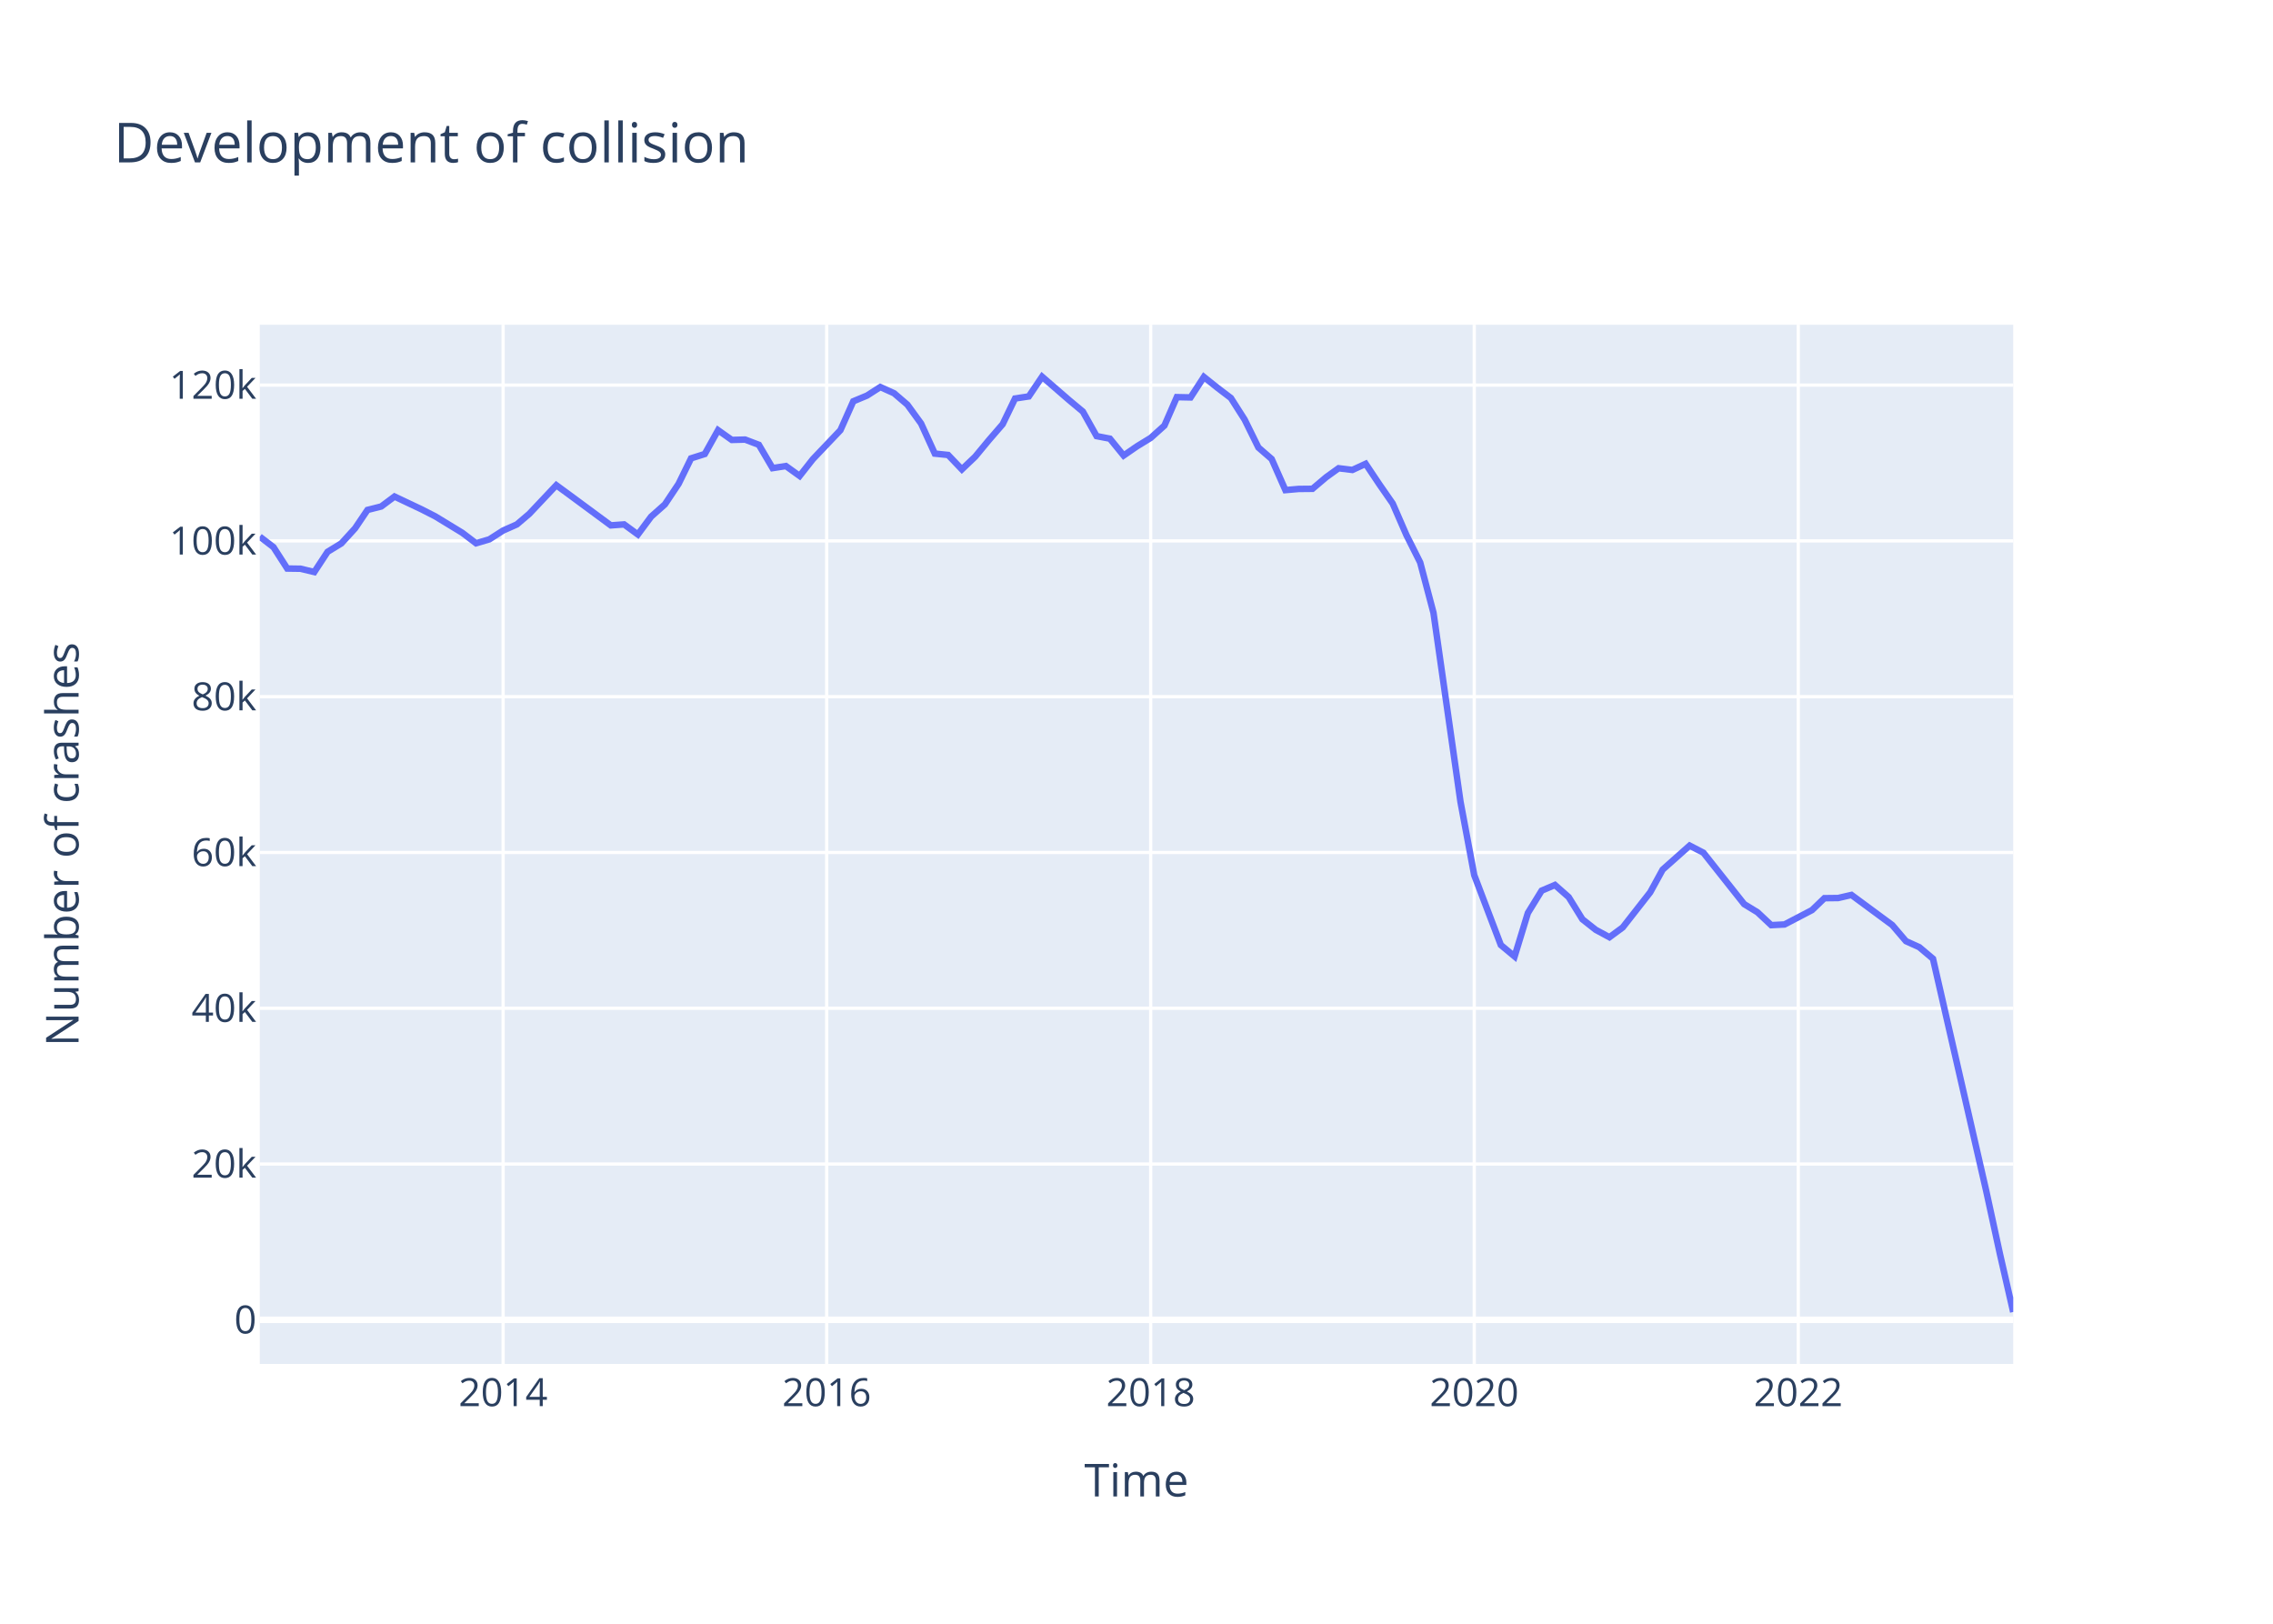
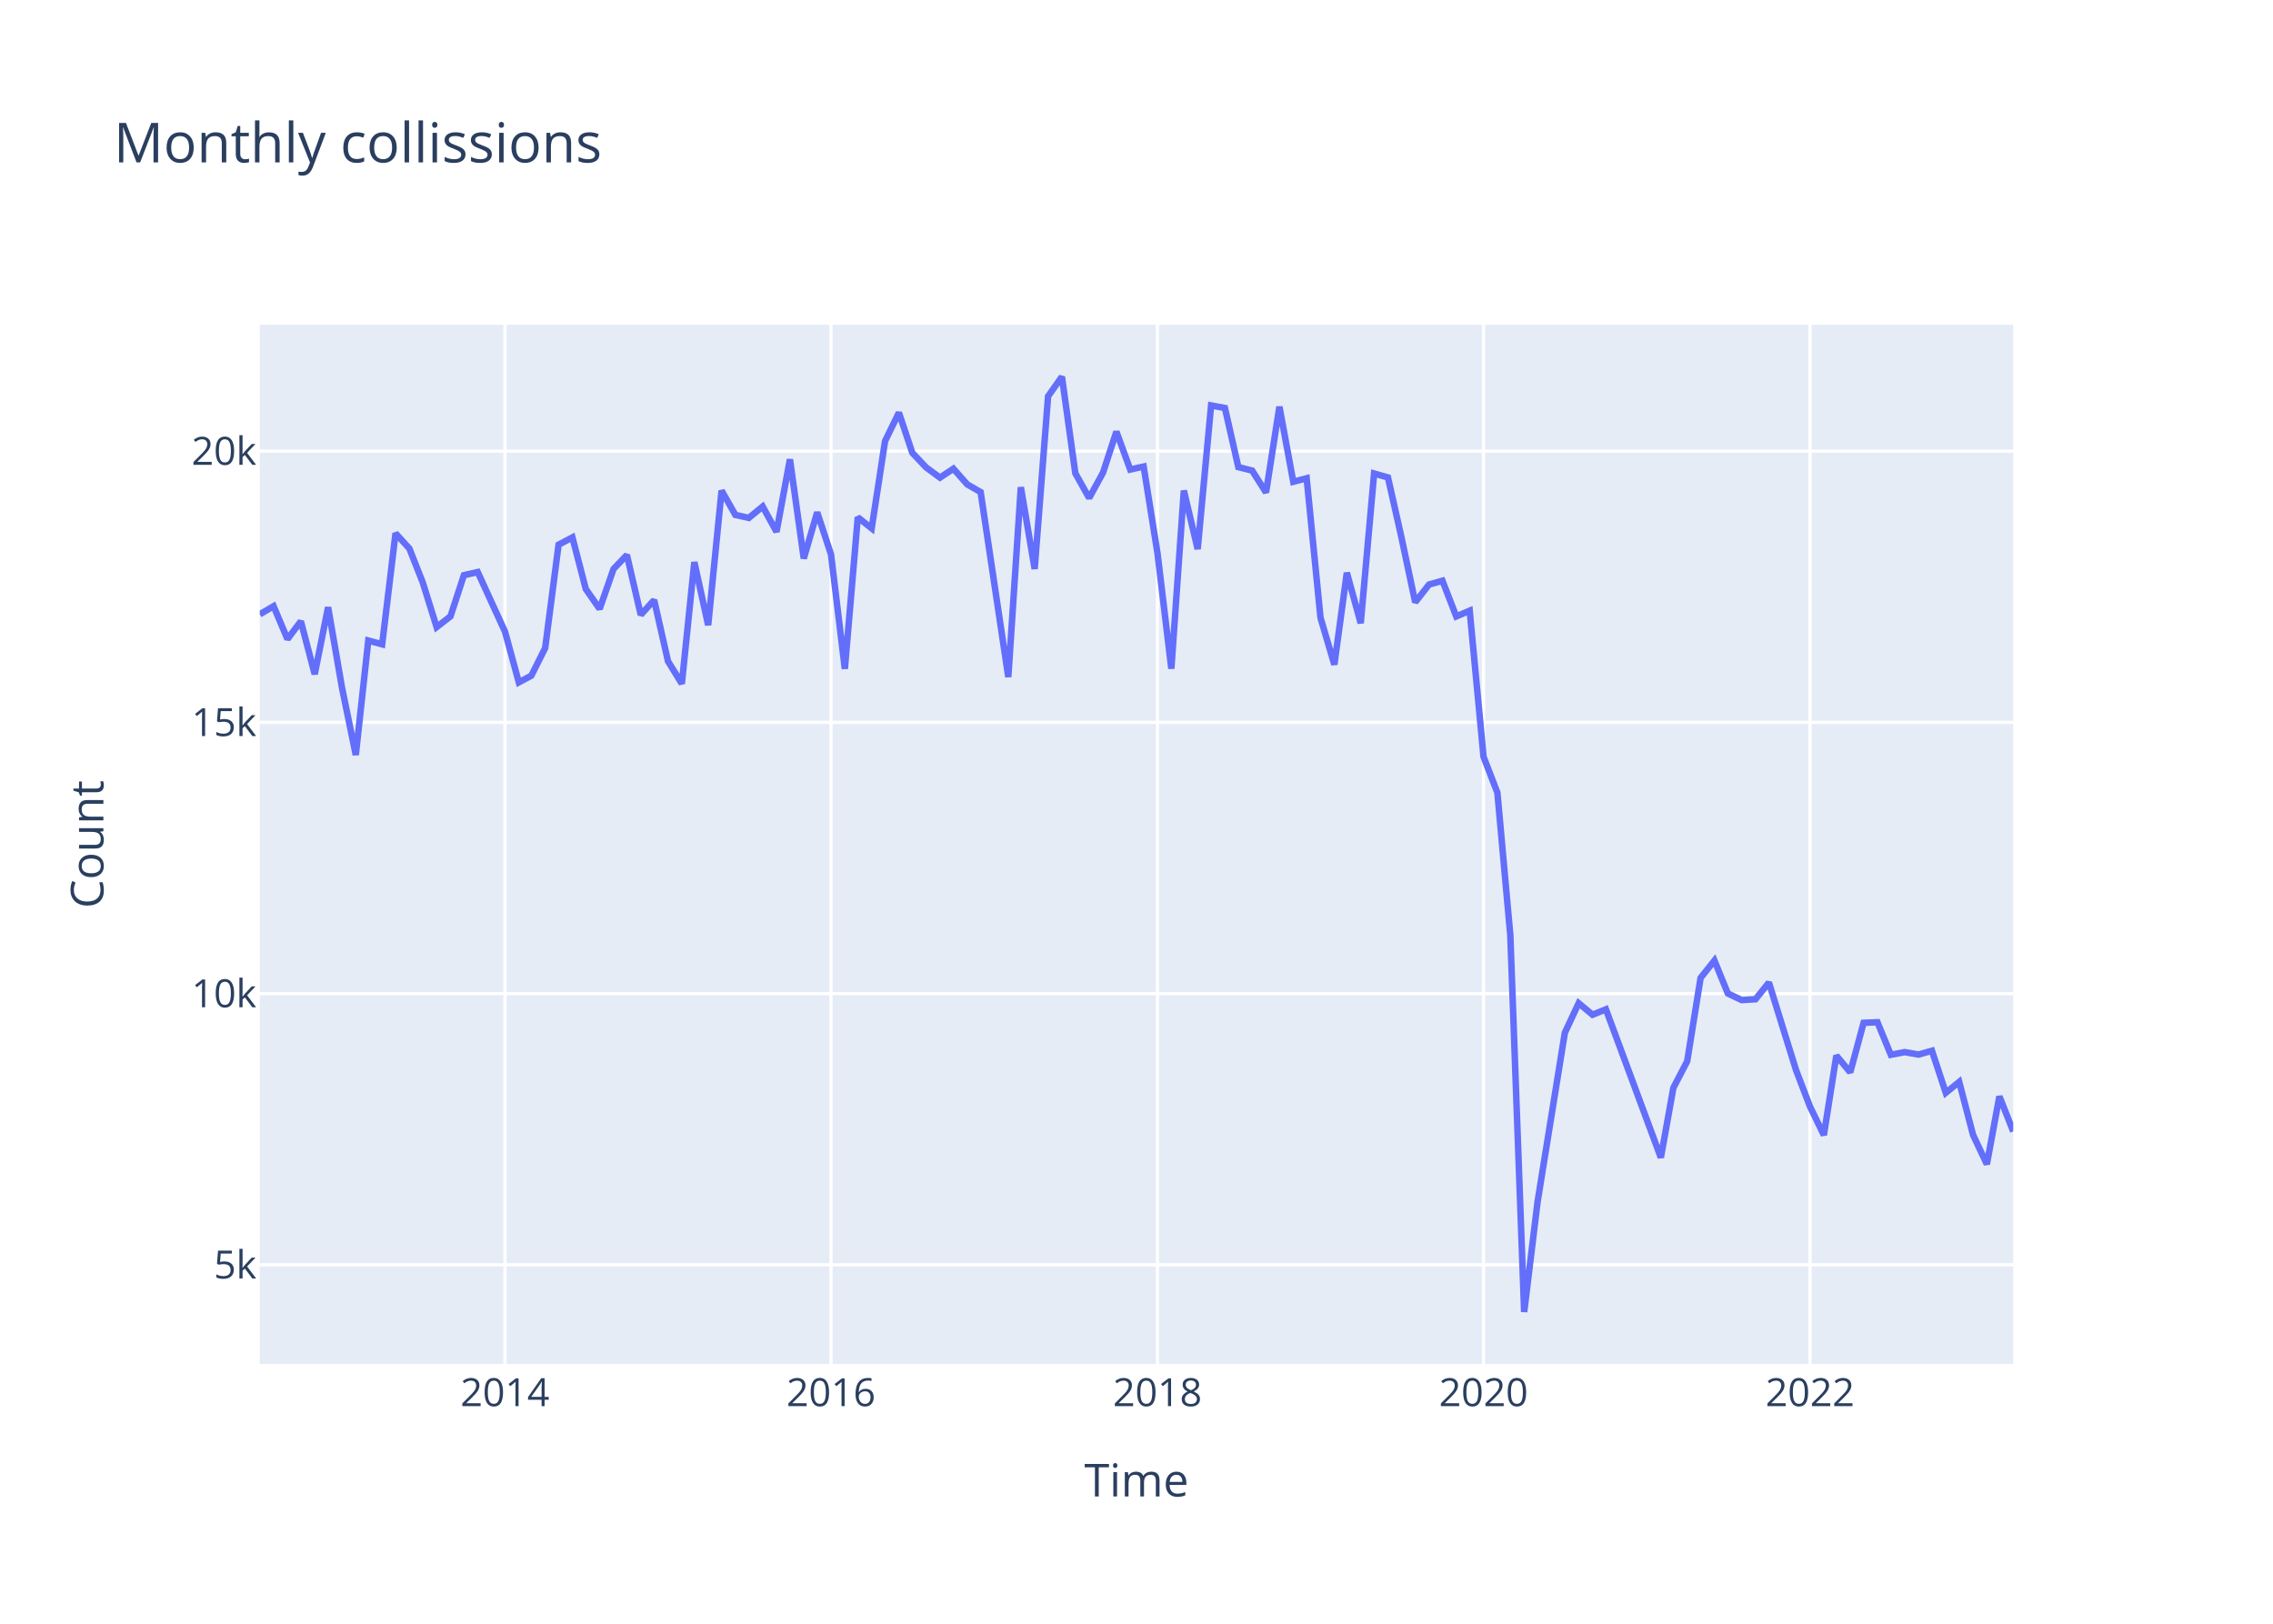
<svg xmlns="http://www.w3.org/2000/svg" class="main-svg" width="700" height="500" style="" viewBox="0 0 700 500">
  <rect x="0" y="0" width="700" height="500" style="fill: rgb(255, 255, 255); fill-opacity: 1;" />
-   <defs id="defs-eb1551">
+   <defs id="defs-532484">
    <g class="clips">
-       <clipPath id="clipeb1551xyplot" class="plotclip">
+       <clipPath id="clip532484xyplot" class="plotclip">
        <rect width="540" height="320" />
      </clipPath>
-       <clipPath class="axesclip" id="clipeb1551x">
+       <clipPath class="axesclip" id="clip532484x">
        <rect x="80" y="0" width="540" height="500" />
      </clipPath>
-       <clipPath class="axesclip" id="clipeb1551y">
+       <clipPath class="axesclip" id="clip532484y">
        <rect x="0" y="100" width="700" height="320" />
      </clipPath>
-       <clipPath class="axesclip" id="clipeb1551xy">
+       <clipPath class="axesclip" id="clip532484xy">
        <rect x="80" y="100" width="540" height="320" />
      </clipPath>
    </g>
    <g class="gradients" />
    <g class="patterns" />
  </defs>
  <g class="bglayer">
    <rect class="bg" x="80" y="100" width="540" height="320" style="fill: rgb(229, 236, 246); fill-opacity: 1; stroke-width: 0;" />
  </g>
  <g class="layer-below">
    <g class="imagelayer" />
    <g class="shapelayer" />
  </g>
  <g class="cartesianlayer">
    <g class="subplot xy">
      <g class="layer-subplot">
        <g class="shapelayer" />
        <g class="imagelayer" />
      </g>
      <g class="minor-gridlayer">
        <g class="x" />
        <g class="y" />
      </g>
      <g class="gridlayer">
        <g class="x">
-           <path class="xgrid crisp" transform="translate(154.94,0)" d="M0,100v320" style="stroke: rgb(255, 255, 255); stroke-opacity: 1; stroke-width: 1px;" />
-           <path class="xgrid crisp" transform="translate(254.59,0)" d="M0,100v320" style="stroke: rgb(255, 255, 255); stroke-opacity: 1; stroke-width: 1px;" />
-           <path class="xgrid crisp" transform="translate(354.37,0)" d="M0,100v320" style="stroke: rgb(255, 255, 255); stroke-opacity: 1; stroke-width: 1px;" />
-           <path class="xgrid crisp" transform="translate(454.01,0)" d="M0,100v320" style="stroke: rgb(255, 255, 255); stroke-opacity: 1; stroke-width: 1px;" />
-           <path class="xgrid crisp" transform="translate(553.8,0)" d="M0,100v320" style="stroke: rgb(255, 255, 255); stroke-opacity: 1; stroke-width: 1px;" />
+           <path class="xgrid crisp" transform="translate(155.51,0)" d="M0,100v320" style="stroke: rgb(255, 255, 255); stroke-opacity: 1; stroke-width: 1px;" />
+           <path class="xgrid crisp" transform="translate(255.92,0)" d="M0,100v320" style="stroke: rgb(255, 255, 255); stroke-opacity: 1; stroke-width: 1px;" />
+           <path class="xgrid crisp" transform="translate(356.46,0)" d="M0,100v320" style="stroke: rgb(255, 255, 255); stroke-opacity: 1; stroke-width: 1px;" />
+           <path class="xgrid crisp" transform="translate(456.87,0)" d="M0,100v320" style="stroke: rgb(255, 255, 255); stroke-opacity: 1; stroke-width: 1px;" />
+           <path class="xgrid crisp" transform="translate(557.42,0)" d="M0,100v320" style="stroke: rgb(255, 255, 255); stroke-opacity: 1; stroke-width: 1px;" />
        </g>
        <g class="y">
-           <path class="ygrid crisp" transform="translate(0,358.44)" d="M80,0h540" style="stroke: rgb(255, 255, 255); stroke-opacity: 1; stroke-width: 1px;" />
-           <path class="ygrid crisp" transform="translate(0,310.47)" d="M80,0h540" style="stroke: rgb(255, 255, 255); stroke-opacity: 1; stroke-width: 1px;" />
-           <path class="ygrid crisp" transform="translate(0,262.5)" d="M80,0h540" style="stroke: rgb(255, 255, 255); stroke-opacity: 1; stroke-width: 1px;" />
-           <path class="ygrid crisp" transform="translate(0,214.53)" d="M80,0h540" style="stroke: rgb(255, 255, 255); stroke-opacity: 1; stroke-width: 1px;" />
-           <path class="ygrid crisp" transform="translate(0,166.56)" d="M80,0h540" style="stroke: rgb(255, 255, 255); stroke-opacity: 1; stroke-width: 1px;" />
-           <path class="ygrid crisp" transform="translate(0,118.59)" d="M80,0h540" style="stroke: rgb(255, 255, 255); stroke-opacity: 1; stroke-width: 1px;" />
+           <path class="ygrid crisp" transform="translate(0,389.47)" d="M80,0h540" style="stroke: rgb(255, 255, 255); stroke-opacity: 1; stroke-width: 1px;" />
+           <path class="ygrid crisp" transform="translate(0,305.96)" d="M80,0h540" style="stroke: rgb(255, 255, 255); stroke-opacity: 1; stroke-width: 1px;" />
+           <path class="ygrid crisp" transform="translate(0,222.44)" d="M80,0h540" style="stroke: rgb(255, 255, 255); stroke-opacity: 1; stroke-width: 1px;" />
+           <path class="ygrid crisp" transform="translate(0,138.93)" d="M80,0h540" style="stroke: rgb(255, 255, 255); stroke-opacity: 1; stroke-width: 1px;" />
        </g>
      </g>
-       <g class="zerolinelayer">
-         <path class="yzl zl crisp" transform="translate(0,406.41)" d="M80,0h540" style="stroke: rgb(255, 255, 255); stroke-opacity: 1; stroke-width: 2px;" />
-       </g>
+       <g class="zerolinelayer" />
      <path class="xlines-below" />
      <path class="ylines-below" />
      <g class="overlines-below" />
      <g class="xaxislayer-below" />
      <g class="yaxislayer-below" />
      <g class="overaxes-below" />
-       <g class="plot" transform="translate(80,100)" clip-path="url(#clipeb1551xyplot)">
+       <g class="plot" transform="translate(80,100)" clip-path="url(#clip532484xyplot)">
        <g class="scatterlayer mlayer">
-           <g class="trace scatter trace50a5f5" style="stroke-miterlimit: 2; opacity: 1;">
+           <g class="trace scatter traced714ff" style="stroke-miterlimit: 2; opacity: 1;">
            <g class="fills" />
            <g class="errorbars" />
            <g class="lines">
-               <path class="js-line" d="M0,65.25L4.23,68.49L8.46,75.07L12.56,75.13L16.79,76.15L20.88,69.92L25.12,67.33L29.35,62.69L33.17,57.03L37.4,55.96L41.5,52.9L49.82,56.84L54.05,59L62.38,64.07L66.61,67.29L70.71,66.08L74.94,63.37L79.17,61.49L82.99,58.24L91.32,49.41L95.55,52.51L108.11,61.78L112.2,61.48L116.44,64.58L120.53,59.08L124.76,55.32L128.99,48.98L132.82,41.14L137.05,39.8L141.14,32.47L145.37,35.47L149.47,35.36L153.7,36.97L157.93,44.15L162.03,43.51L166.26,46.56L170.35,41.37L178.82,32.47L182.78,23.57L187.01,21.81L191.1,19.18L195.33,21.09L199.43,24.6L203.66,30.41L207.89,39.68L211.99,40.1L216.22,44.53L220.31,40.64L224.54,35.53L228.78,30.63L232.6,22.71L236.83,22.07L240.93,16L249.25,23.21L253.48,26.74L257.71,34.29L261.81,35.08L266.04,40.27L270.14,37.44L274.37,34.85L278.6,31.05L282.42,22.29L286.65,22.38L290.75,16.08L294.98,19.45L299.07,22.56L303.31,29.22L307.54,37.8L311.63,41.35L315.86,50.92L319.96,50.56L324.19,50.52L328.42,46.94L332.24,44.19L336.48,44.71L340.57,42.83L344.8,49.15L348.9,55.05L353.13,64.77L357.36,73.19L361.46,88.7L369.78,146.91L374.01,169.49L382.2,191L386.44,194.52L390.53,181.14L394.76,174.27L398.86,172.51L403.09,176.24L407.32,183.07L411.42,186.31L415.65,188.6L419.74,185.58L428.21,174.76L432.03,167.79L440.35,160.39L444.59,162.58L457.14,178.41L461.24,180.91L465.47,184.88L469.57,184.67L478.03,180.25L481.85,176.58L486.08,176.53L490.18,175.58L502.74,184.85L506.97,189.81L511.06,191.66L515.29,195.23L531.67,266.67L535.9,286.11L540,304" style="vector-effect: non-scaling-stroke; fill: none; stroke: rgb(99, 110, 250); stroke-opacity: 1; stroke-width: 2px; opacity: 1;" />
+               <path class="js-line" d="M0,89.17L4.26,86.67L8.53,96.81L12.65,91.31L16.92,107.6L21.04,86.99L25.31,111.7L29.57,132.48L33.42,97.24L37.69,98.41L41.81,64.22L46.08,68.93L50.2,79.39L54.47,93.1L58.73,89.79L62.86,77.13L67.12,76.16L75.51,94.48L79.78,110.12L83.63,108.06L87.89,99.55L92.02,67.73L96.28,65.49L100.41,81.39L104.67,87.49L108.94,75.21L113.06,70.9L117.33,89.32L121.45,84.78L125.72,103.62L129.98,110.54L133.83,73.09L138.09,92.5L142.22,51.08L146.48,58.56L150.61,59.48L154.88,55.97L159.14,63.75L163.27,41.45L167.53,71.97L171.66,57.76L175.92,70.72L180.18,105.96L184.17,59.29L188.44,62.7L192.56,35.84L196.83,27.06L200.95,39.43L205.22,43.94L209.48,47.08L213.61,44.33L217.87,49.15L222,51.53L230.52,108.48L234.38,50.02L238.64,75.19L242.77,22.03L247.03,16L251.16,45.73L255.42,53.35L259.68,45.55L263.81,32.92L268.07,44.59L272.2,43.66L276.46,70.3L280.73,105.91L284.58,51.06L288.84,69.08L292.97,24.85L297.23,25.64L301.36,43.83L305.62,44.91L309.89,51.66L314.01,25.24L318.28,48.35L322.4,47.27L326.67,90.23L330.93,104.66L334.78,76.36L339.05,91.9L343.17,45.81L347.44,47.02L351.56,65.31L355.83,85.45L360.09,80L364.22,78.83L368.48,89.82L372.61,88.05L376.87,133.03L381.14,144.09L385.12,187.97L389.39,304L393.52,270.03L401.91,218.03L406.17,208.91L410.43,212.47L414.56,210.8L431.48,256.46L435.33,234.99L439.59,226.8L443.72,201.13L447.98,195.78L452.11,205.92L456.37,207.96L460.64,207.69L464.76,202.55L469.03,216.38L473.15,229.62L477.42,240.78L481.68,249.53L485.53,225.06L489.8,230.19L493.92,214.96L498.19,214.78L502.31,224.8L506.58,223.98L510.84,224.73L514.97,223.56L519.23,236.51L523.36,233.15L527.62,249.45L531.88,258.5L535.74,237.61L540,248.41" style="vector-effect: non-scaling-stroke; fill: none; stroke: rgb(99, 110, 250); stroke-opacity: 1; stroke-width: 2px; opacity: 1;" />
            </g>
            <g class="points" />
            <g class="text" />
          </g>
        </g>
      </g>
      <g class="overplot" />
      <path class="xlines-above crisp" d="M0,0" style="fill: none;" />
      <path class="ylines-above crisp" d="M0,0" style="fill: none;" />
      <g class="overlines-above" />
      <g class="xaxislayer-above">
        <g class="xtick">
-           <text text-anchor="middle" x="0" y="433" transform="translate(154.94,0)" style="font-family: 'Open Sans', verdana, arial, sans-serif; font-size: 12px; fill: rgb(42, 63, 95); fill-opacity: 1; white-space: pre; opacity: 1;">2014</text>
+           <text text-anchor="middle" x="0" y="433" transform="translate(155.51,0)" style="font-family: 'Open Sans', verdana, arial, sans-serif; font-size: 12px; fill: rgb(42, 63, 95); fill-opacity: 1; white-space: pre; opacity: 1;">2014</text>
        </g>
        <g class="xtick">
-           <text text-anchor="middle" x="0" y="433" style="font-family: 'Open Sans', verdana, arial, sans-serif; font-size: 12px; fill: rgb(42, 63, 95); fill-opacity: 1; white-space: pre; opacity: 1;" transform="translate(254.59,0)">2016</text>
+           <text text-anchor="middle" x="0" y="433" style="font-family: 'Open Sans', verdana, arial, sans-serif; font-size: 12px; fill: rgb(42, 63, 95); fill-opacity: 1; white-space: pre; opacity: 1;" transform="translate(255.92,0)">2016</text>
        </g>
        <g class="xtick">
-           <text text-anchor="middle" x="0" y="433" style="font-family: 'Open Sans', verdana, arial, sans-serif; font-size: 12px; fill: rgb(42, 63, 95); fill-opacity: 1; white-space: pre; opacity: 1;" transform="translate(354.37,0)">2018</text>
+           <text text-anchor="middle" x="0" y="433" style="font-family: 'Open Sans', verdana, arial, sans-serif; font-size: 12px; fill: rgb(42, 63, 95); fill-opacity: 1; white-space: pre; opacity: 1;" transform="translate(356.46,0)">2018</text>
        </g>
        <g class="xtick">
-           <text text-anchor="middle" x="0" y="433" style="font-family: 'Open Sans', verdana, arial, sans-serif; font-size: 12px; fill: rgb(42, 63, 95); fill-opacity: 1; white-space: pre; opacity: 1;" transform="translate(454.01,0)">2020</text>
+           <text text-anchor="middle" x="0" y="433" style="font-family: 'Open Sans', verdana, arial, sans-serif; font-size: 12px; fill: rgb(42, 63, 95); fill-opacity: 1; white-space: pre; opacity: 1;" transform="translate(456.87,0)">2020</text>
        </g>
        <g class="xtick">
-           <text text-anchor="middle" x="0" y="433" style="font-family: 'Open Sans', verdana, arial, sans-serif; font-size: 12px; fill: rgb(42, 63, 95); fill-opacity: 1; white-space: pre; opacity: 1;" transform="translate(553.8,0)">2022</text>
+           <text text-anchor="middle" x="0" y="433" style="font-family: 'Open Sans', verdana, arial, sans-serif; font-size: 12px; fill: rgb(42, 63, 95); fill-opacity: 1; white-space: pre; opacity: 1;" transform="translate(557.42,0)">2022</text>
        </g>
      </g>
      <g class="yaxislayer-above">
        <g class="ytick">
-           <text text-anchor="end" x="79" y="4.2" transform="translate(0,406.41)" style="font-family: 'Open Sans', verdana, arial, sans-serif; font-size: 12px; fill: rgb(42, 63, 95); fill-opacity: 1; white-space: pre; opacity: 1;">0</text>
+           <text text-anchor="end" x="79" y="4.2" transform="translate(0,389.47)" style="font-family: 'Open Sans', verdana, arial, sans-serif; font-size: 12px; fill: rgb(42, 63, 95); fill-opacity: 1; white-space: pre; opacity: 1;">5k</text>
        </g>
        <g class="ytick">
-           <text text-anchor="end" x="79" y="4.2" style="font-family: 'Open Sans', verdana, arial, sans-serif; font-size: 12px; fill: rgb(42, 63, 95); fill-opacity: 1; white-space: pre; opacity: 1;" transform="translate(0,358.44)">20k</text>
+           <text text-anchor="end" x="79" y="4.2" style="font-family: 'Open Sans', verdana, arial, sans-serif; font-size: 12px; fill: rgb(42, 63, 95); fill-opacity: 1; white-space: pre; opacity: 1;" transform="translate(0,305.96)">10k</text>
        </g>
        <g class="ytick">
-           <text text-anchor="end" x="79" y="4.2" style="font-family: 'Open Sans', verdana, arial, sans-serif; font-size: 12px; fill: rgb(42, 63, 95); fill-opacity: 1; white-space: pre; opacity: 1;" transform="translate(0,310.47)">40k</text>
+           <text text-anchor="end" x="79" y="4.2" style="font-family: 'Open Sans', verdana, arial, sans-serif; font-size: 12px; fill: rgb(42, 63, 95); fill-opacity: 1; white-space: pre; opacity: 1;" transform="translate(0,222.44)">15k</text>
        </g>
        <g class="ytick">
-           <text text-anchor="end" x="79" y="4.2" style="font-family: 'Open Sans', verdana, arial, sans-serif; font-size: 12px; fill: rgb(42, 63, 95); fill-opacity: 1; white-space: pre; opacity: 1;" transform="translate(0,262.5)">60k</text>
-         </g>
-         <g class="ytick">
-           <text text-anchor="end" x="79" y="4.2" style="font-family: 'Open Sans', verdana, arial, sans-serif; font-size: 12px; fill: rgb(42, 63, 95); fill-opacity: 1; white-space: pre; opacity: 1;" transform="translate(0,214.53)">80k</text>
-         </g>
-         <g class="ytick">
-           <text text-anchor="end" x="79" y="4.2" style="font-family: 'Open Sans', verdana, arial, sans-serif; font-size: 12px; fill: rgb(42, 63, 95); fill-opacity: 1; white-space: pre; opacity: 1;" transform="translate(0,166.56)">100k</text>
-         </g>
-         <g class="ytick">
-           <text text-anchor="end" x="79" y="4.2" style="font-family: 'Open Sans', verdana, arial, sans-serif; font-size: 12px; fill: rgb(42, 63, 95); fill-opacity: 1; white-space: pre; opacity: 1;" transform="translate(0,118.59)">120k</text>
+           <text text-anchor="end" x="79" y="4.2" style="font-family: 'Open Sans', verdana, arial, sans-serif; font-size: 12px; fill: rgb(42, 63, 95); fill-opacity: 1; white-space: pre; opacity: 1;" transform="translate(0,138.93)">20k</text>
        </g>
      </g>
      <g class="overaxes-above" />
    </g>
  </g>
  <g class="polarlayer" />
  <g class="smithlayer" />
  <g class="ternarylayer" />
  <g class="geolayer" />
  <g class="funnelarealayer" />
  <g class="pielayer" />
  <g class="iciclelayer" />
  <g class="treemaplayer" />
  <g class="sunburstlayer" />
  <g class="glimages" />
-   <defs id="topdefs-eb1551">
+   <defs id="topdefs-532484">
    <g class="clips" />
  </defs>
  <g class="layer-above">
    <g class="imagelayer" />
    <g class="shapelayer" />
  </g>
  <g class="infolayer">
    <g class="g-gtitle">
-       <text class="gtitle" x="35" y="50" text-anchor="start" dy="0em" style="font-family: 'Open Sans', verdana, arial, sans-serif; font-size: 17px; fill: rgb(42, 63, 95); opacity: 1; font-weight: normal; white-space: pre;">Development of collision</text>
+       <text class="gtitle" x="35" y="50" text-anchor="start" dy="0em" style="font-family: 'Open Sans', verdana, arial, sans-serif; font-size: 17px; fill: rgb(42, 63, 95); opacity: 1; font-weight: normal; white-space: pre;">Monthly collissions</text>
    </g>
    <g class="g-xtitle">
      <text class="xtitle" x="350" y="460.8" text-anchor="middle" style="font-family: 'Open Sans', verdana, arial, sans-serif; font-size: 14px; fill: rgb(42, 63, 95); opacity: 1; font-weight: normal; white-space: pre;">Time</text>
    </g>
    <g class="g-ytitle">
-       <text class="ytitle" transform="rotate(-90,24.2,260)" x="24.2" y="260" text-anchor="middle" style="font-family: 'Open Sans', verdana, arial, sans-serif; font-size: 14px; fill: rgb(42, 63, 95); opacity: 1; font-weight: normal; white-space: pre;">Number of crashes</text>
+       <text class="ytitle" transform="rotate(-90,31.84063,260)" x="31.841" y="260" text-anchor="middle" style="font-family: 'Open Sans', verdana, arial, sans-serif; font-size: 14px; fill: rgb(42, 63, 95); opacity: 1; font-weight: normal; white-space: pre;">Count</text>
    </g>
  </g>
</svg>
